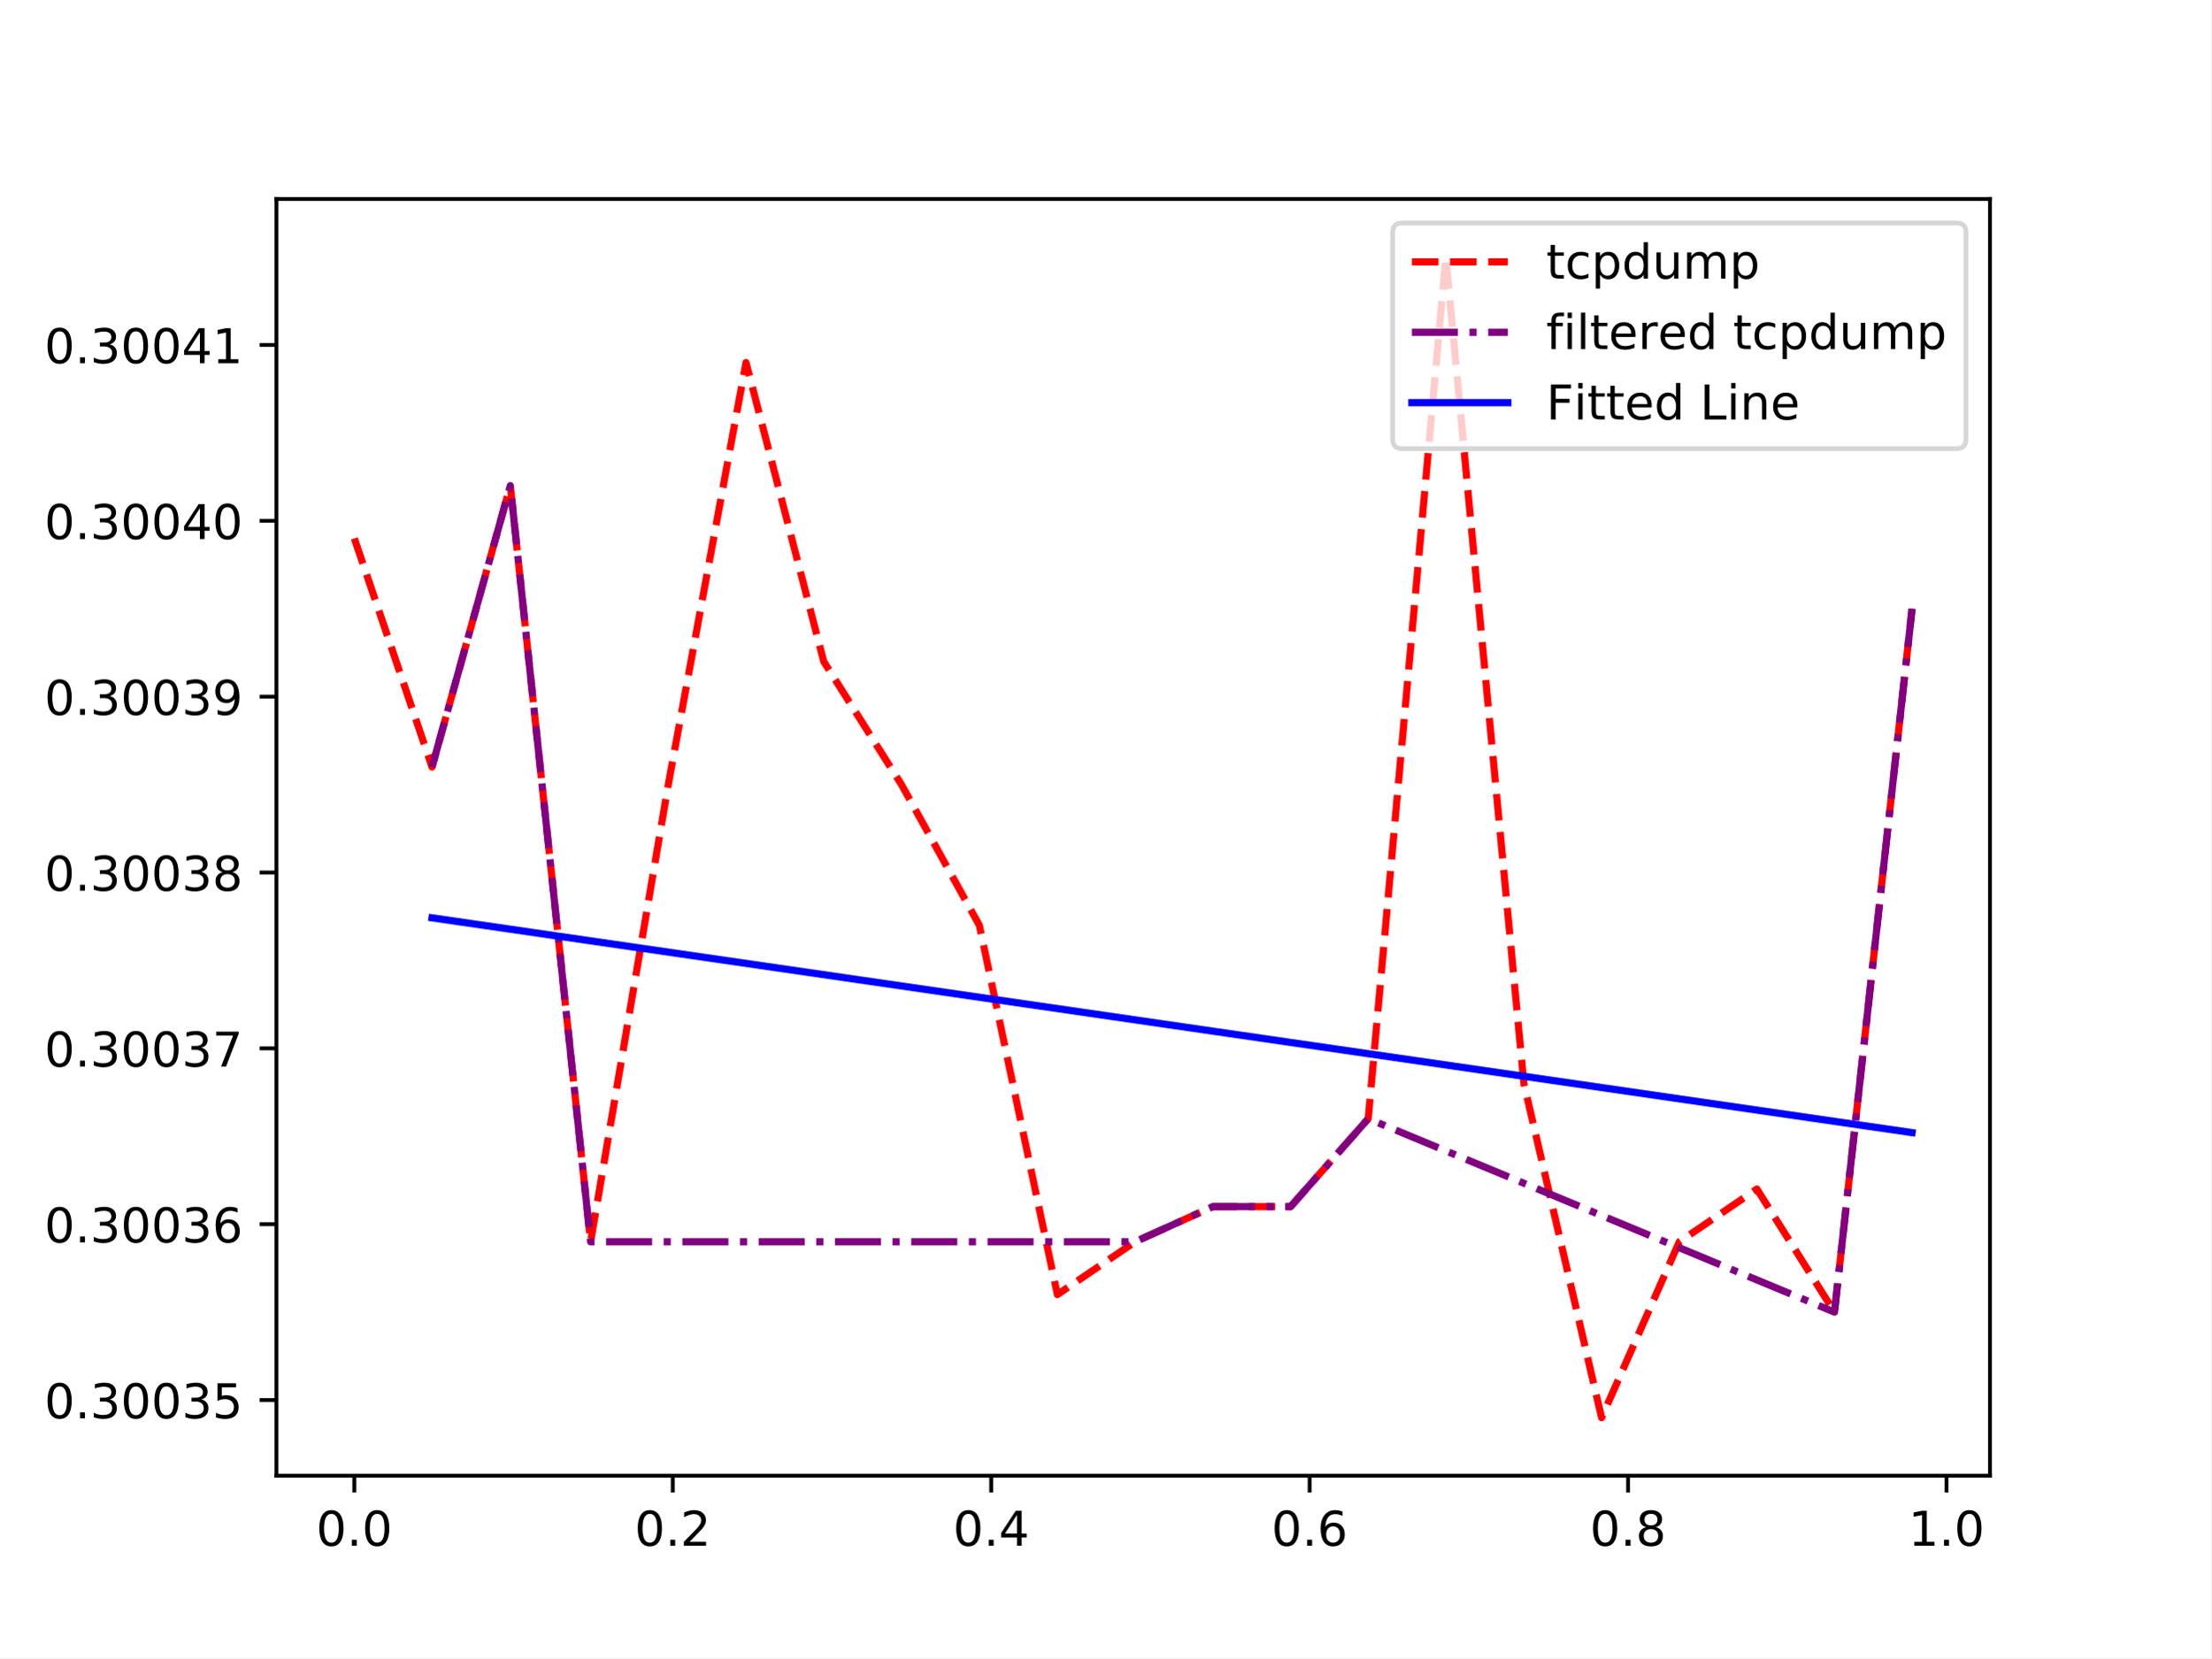
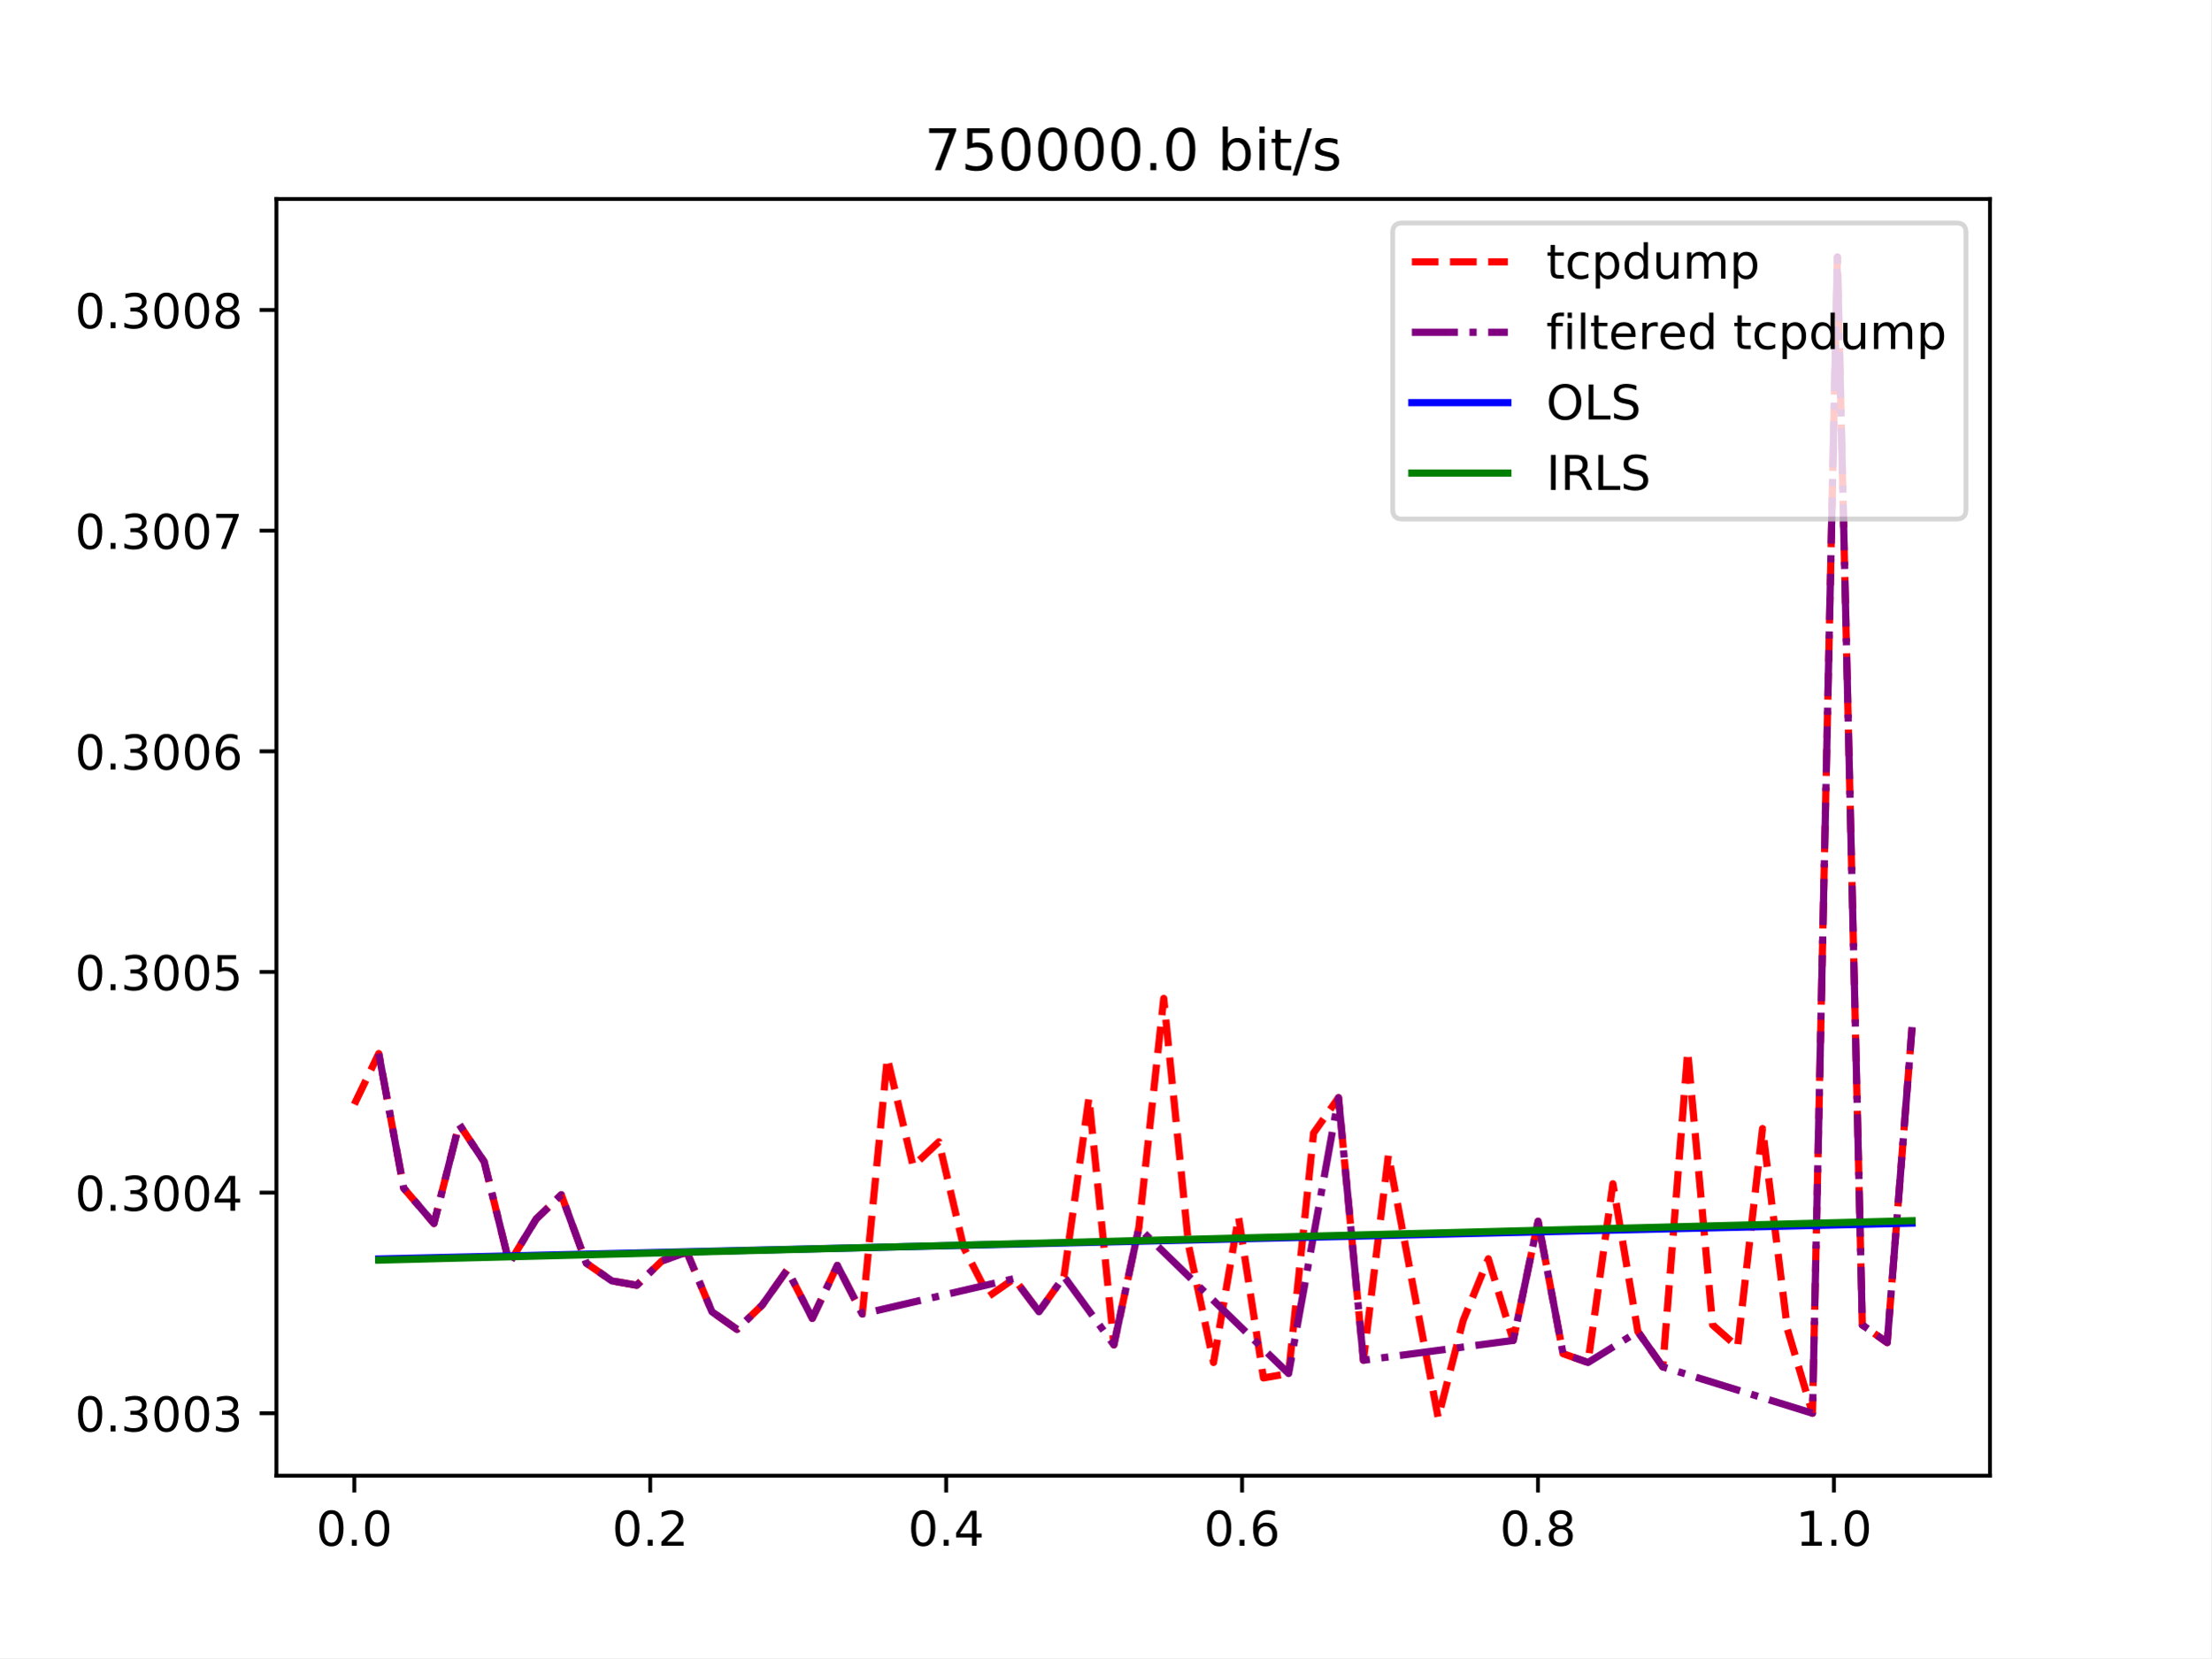
<svg xmlns="http://www.w3.org/2000/svg" xmlns:xlink="http://www.w3.org/1999/xlink" height="345.6pt" version="1.1" viewBox="0 0 460.8 345.6" width="460.8pt">
  <defs>
    <style type="text/css">
*{stroke-linecap:butt;stroke-linejoin:round;}
  </style>
  </defs>
  <g id="figure_1">
    <g id="patch_1">
      <path d="M 0 345.6  L 460.8 345.6  L 460.8 0  L 0 0  z " style="fill:#ffffff;" />
    </g>
    <g id="axes_1">
      <g id="patch_2">
        <path d="M 57.6 307.584  L 414.72 307.584  L 414.72 41.472  L 57.6 41.472  z " style="fill:#ffffff;" />
      </g>
      <g id="matplotlib.axis_1">
        <g id="xtick_1">
          <g id="line2d_1">
            <defs>
-               <path d="M 0 0  L 0 3.5  " id="m78e27f1027" style="stroke:#000000;stroke-width:0.8;" />
-             </defs>
-             <g>
-               <use style="stroke:#000000;stroke-width:0.8;" x="73.833" xlink:href="#m78e27f1027" y="307.584" />
+               <path d="M 0 0  L 0 3.5  " id="m83d2e292e7" style="stroke:#000000;stroke-width:0.8;" />
+             </defs>
+             <g>
+               <use style="stroke:#000000;stroke-width:0.8;" x="73.833" xlink:href="#m83d2e292e7" y="307.584" />
            </g>
          </g>
          <g id="text_1">
            <defs>
              <path d="M 31.781 66.406  Q 24.172 66.406 20.328 58.906  Q 16.5 51.422 16.5 36.375  Q 16.5 21.391 20.328 13.891  Q 24.172 6.391 31.781 6.391  Q 39.453 6.391 43.281 13.891  Q 47.125 21.391 47.125 36.375  Q 47.125 51.422 43.281 58.906  Q 39.453 66.406 31.781 66.406  z M 31.781 74.219  Q 44.047 74.219 50.516 64.516  Q 56.984 54.828 56.984 36.375  Q 56.984 17.969 50.516 8.266  Q 44.047 -1.422 31.781 -1.422  Q 19.531 -1.422 13.062 8.266  Q 6.594 17.969 6.594 36.375  Q 6.594 54.828 13.062 64.516  Q 19.531 74.219 31.781 74.219  z " id="DejaVuSans-30" />
              <path d="M 10.688 12.406  L 21 12.406  L 21 0  L 10.688 0  z " id="DejaVuSans-2e" />
            </defs>
            <g transform="translate(65.88116 322.1824)scale(0.1 -0.1)">
              <use xlink:href="#DejaVuSans-30" />
              <use x="63.623" xlink:href="#DejaVuSans-2e" />
              <use x="95.41" xlink:href="#DejaVuSans-30" />
            </g>
          </g>
        </g>
        <g id="xtick_2">
          <g id="line2d_2">
            <g>
-               <use style="stroke:#000000;stroke-width:0.8;" x="140.199" xlink:href="#m78e27f1027" y="307.584" />
+               <use style="stroke:#000000;stroke-width:0.8;" x="135.506" xlink:href="#m83d2e292e7" y="307.584" />
            </g>
          </g>
          <g id="text_2">
            <defs>
              <path d="M 19.188 8.297  L 53.609 8.297  L 53.609 0  L 7.328 0  L 7.328 8.297  Q 12.938 14.109 22.625 23.891  Q 32.328 33.688 34.812 36.531  Q 39.547 41.844 41.422 45.531  Q 43.312 49.219 43.312 52.781  Q 43.312 58.594 39.234 62.25  Q 35.156 65.922 28.609 65.922  Q 23.969 65.922 18.812 64.312  Q 13.672 62.703 7.812 59.422  L 7.812 69.391  Q 13.766 71.781 18.938 73  Q 24.125 74.219 28.422 74.219  Q 39.75 74.219 46.484 68.547  Q 53.219 62.891 53.219 53.422  Q 53.219 48.922 51.531 44.891  Q 49.859 40.875 45.406 35.406  Q 44.188 33.984 37.641 27.219  Q 31.109 20.453 19.188 8.297  z " id="DejaVuSans-32" />
            </defs>
-             <g transform="translate(132.2476 322.1824)scale(0.1 -0.1)">
+             <g transform="translate(127.5543 322.1824)scale(0.1 -0.1)">
              <use xlink:href="#DejaVuSans-30" />
              <use x="63.623" xlink:href="#DejaVuSans-2e" />
              <use x="95.41" xlink:href="#DejaVuSans-32" />
            </g>
          </g>
        </g>
        <g id="xtick_3">
          <g id="line2d_3">
            <g>
-               <use style="stroke:#000000;stroke-width:0.8;" x="206.566" xlink:href="#m78e27f1027" y="307.584" />
+               <use style="stroke:#000000;stroke-width:0.8;" x="197.179" xlink:href="#m83d2e292e7" y="307.584" />
            </g>
          </g>
          <g id="text_3">
            <defs>
              <path d="M 37.797 64.312  L 12.891 25.391  L 37.797 25.391  z M 35.203 72.906  L 47.609 72.906  L 47.609 25.391  L 58.016 25.391  L 58.016 17.188  L 47.609 17.188  L 47.609 0  L 37.797 0  L 37.797 17.188  L 4.891 17.188  L 4.891 26.703  z " id="DejaVuSans-34" />
            </defs>
-             <g transform="translate(198.614 322.1824)scale(0.1 -0.1)">
+             <g transform="translate(189.2273 322.1824)scale(0.1 -0.1)">
              <use xlink:href="#DejaVuSans-30" />
              <use x="63.623" xlink:href="#DejaVuSans-2e" />
              <use x="95.41" xlink:href="#DejaVuSans-34" />
            </g>
          </g>
        </g>
        <g id="xtick_4">
          <g id="line2d_4">
            <g>
-               <use style="stroke:#000000;stroke-width:0.8;" x="272.932" xlink:href="#m78e27f1027" y="307.584" />
+               <use style="stroke:#000000;stroke-width:0.8;" x="258.852" xlink:href="#m83d2e292e7" y="307.584" />
            </g>
          </g>
          <g id="text_4">
            <defs>
              <path d="M 33.016 40.375  Q 26.375 40.375 22.484 35.828  Q 18.609 31.297 18.609 23.391  Q 18.609 15.531 22.484 10.953  Q 26.375 6.391 33.016 6.391  Q 39.656 6.391 43.531 10.953  Q 47.406 15.531 47.406 23.391  Q 47.406 31.297 43.531 35.828  Q 39.656 40.375 33.016 40.375  z M 52.594 71.297  L 52.594 62.312  Q 48.875 64.062 45.094 64.984  Q 41.312 65.922 37.594 65.922  Q 27.828 65.922 22.672 59.328  Q 17.531 52.734 16.797 39.406  Q 19.672 43.656 24.016 45.922  Q 28.375 48.188 33.594 48.188  Q 44.578 48.188 50.953 41.516  Q 57.328 34.859 57.328 23.391  Q 57.328 12.156 50.688 5.359  Q 44.047 -1.422 33.016 -1.422  Q 20.359 -1.422 13.672 8.266  Q 6.984 17.969 6.984 36.375  Q 6.984 53.656 15.188 63.938  Q 23.391 74.219 37.203 74.219  Q 40.922 74.219 44.703 73.484  Q 48.484 72.75 52.594 71.297  z " id="DejaVuSans-36" />
            </defs>
-             <g transform="translate(264.9804 322.1824)scale(0.1 -0.1)">
+             <g transform="translate(250.9004 322.1824)scale(0.1 -0.1)">
              <use xlink:href="#DejaVuSans-30" />
              <use x="63.623" xlink:href="#DejaVuSans-2e" />
              <use x="95.41" xlink:href="#DejaVuSans-36" />
            </g>
          </g>
        </g>
        <g id="xtick_5">
          <g id="line2d_5">
            <g>
-               <use style="stroke:#000000;stroke-width:0.8;" x="339.298" xlink:href="#m78e27f1027" y="307.584" />
+               <use style="stroke:#000000;stroke-width:0.8;" x="320.525" xlink:href="#m83d2e292e7" y="307.584" />
            </g>
          </g>
          <g id="text_5">
            <defs>
              <path d="M 31.781 34.625  Q 24.75 34.625 20.719 30.859  Q 16.703 27.094 16.703 20.516  Q 16.703 13.922 20.719 10.156  Q 24.75 6.391 31.781 6.391  Q 38.812 6.391 42.859 10.172  Q 46.922 13.969 46.922 20.516  Q 46.922 27.094 42.891 30.859  Q 38.875 34.625 31.781 34.625  z M 21.922 38.812  Q 15.578 40.375 12.031 44.719  Q 8.5 49.078 8.5 55.328  Q 8.5 64.062 14.719 69.141  Q 20.953 74.219 31.781 74.219  Q 42.672 74.219 48.875 69.141  Q 55.078 64.062 55.078 55.328  Q 55.078 49.078 51.531 44.719  Q 48 40.375 41.703 38.812  Q 48.828 37.156 52.797 32.312  Q 56.781 27.484 56.781 20.516  Q 56.781 9.906 50.312 4.234  Q 43.844 -1.422 31.781 -1.422  Q 19.734 -1.422 13.25 4.234  Q 6.781 9.906 6.781 20.516  Q 6.781 27.484 10.781 32.312  Q 14.797 37.156 21.922 38.812  z M 18.312 54.391  Q 18.312 48.734 21.844 45.562  Q 25.391 42.391 31.781 42.391  Q 38.141 42.391 41.719 45.562  Q 45.312 48.734 45.312 54.391  Q 45.312 60.062 41.719 63.234  Q 38.141 66.406 31.781 66.406  Q 25.391 66.406 21.844 63.234  Q 18.312 60.062 18.312 54.391  z " id="DejaVuSans-38" />
            </defs>
-             <g transform="translate(331.3468 322.1824)scale(0.1 -0.1)">
+             <g transform="translate(312.5735 322.1824)scale(0.1 -0.1)">
              <use xlink:href="#DejaVuSans-30" />
              <use x="63.623" xlink:href="#DejaVuSans-2e" />
              <use x="95.41" xlink:href="#DejaVuSans-38" />
            </g>
          </g>
        </g>
        <g id="xtick_6">
          <g id="line2d_6">
            <g>
-               <use style="stroke:#000000;stroke-width:0.8;" x="405.665" xlink:href="#m78e27f1027" y="307.584" />
+               <use style="stroke:#000000;stroke-width:0.8;" x="382.198" xlink:href="#m83d2e292e7" y="307.584" />
            </g>
          </g>
          <g id="text_6">
            <defs>
              <path d="M 12.406 8.297  L 28.516 8.297  L 28.516 63.922  L 10.984 60.406  L 10.984 69.391  L 28.422 72.906  L 38.281 72.906  L 38.281 8.297  L 54.391 8.297  L 54.391 0  L 12.406 0  z " id="DejaVuSans-31" />
            </defs>
-             <g transform="translate(397.7132 322.1824)scale(0.1 -0.1)">
+             <g transform="translate(374.2466 322.1824)scale(0.1 -0.1)">
              <use xlink:href="#DejaVuSans-31" />
              <use x="63.623" xlink:href="#DejaVuSans-2e" />
              <use x="95.41" xlink:href="#DejaVuSans-30" />
            </g>
          </g>
        </g>
      </g>
      <g id="matplotlib.axis_2">
        <g id="ytick_1">
          <g id="line2d_7">
            <defs>
-               <path d="M 0 0  L -3.5 0  " id="m4c27742378" style="stroke:#000000;stroke-width:0.8;" />
-             </defs>
-             <g>
-               <use style="stroke:#000000;stroke-width:0.8;" x="57.6" xlink:href="#m4c27742378" y="291.823" />
+               <path d="M 0 0  L -3.5 0  " id="mc5d2194501" style="stroke:#000000;stroke-width:0.8;" />
+             </defs>
+             <g>
+               <use style="stroke:#000000;stroke-width:0.8;" x="57.6" xlink:href="#mc5d2194501" y="294.568" />
            </g>
          </g>
          <g id="text_7">
            <defs>
              <path d="M 40.578 39.312  Q 47.656 37.797 51.625 33  Q 55.609 28.219 55.609 21.188  Q 55.609 10.406 48.188 4.484  Q 40.766 -1.422 27.094 -1.422  Q 22.516 -1.422 17.656 -0.516  Q 12.797 0.391 7.625 2.203  L 7.625 11.719  Q 11.719 9.328 16.594 8.109  Q 21.484 6.891 26.812 6.891  Q 36.078 6.891 40.938 10.547  Q 45.797 14.203 45.797 21.188  Q 45.797 27.641 41.281 31.266  Q 36.766 34.906 28.719 34.906  L 20.219 34.906  L 20.219 43.016  L 29.109 43.016  Q 36.375 43.016 40.234 45.922  Q 44.094 48.828 44.094 54.297  Q 44.094 59.906 40.109 62.906  Q 36.141 65.922 28.719 65.922  Q 24.656 65.922 20.016 65.031  Q 15.375 64.156 9.812 62.312  L 9.812 71.094  Q 15.438 72.656 20.344 73.438  Q 25.25 74.219 29.594 74.219  Q 40.828 74.219 47.359 69.109  Q 53.906 64.016 53.906 55.328  Q 53.906 49.266 50.438 45.094  Q 46.969 40.922 40.578 39.312  z " id="DejaVuSans-33" />
-               <path d="M 10.797 72.906  L 49.516 72.906  L 49.516 64.594  L 19.828 64.594  L 19.828 46.734  Q 21.969 47.469 24.109 47.828  Q 26.266 48.188 28.422 48.188  Q 40.625 48.188 47.75 41.5  Q 54.891 34.812 54.891 23.391  Q 54.891 11.625 47.562 5.094  Q 40.234 -1.422 26.906 -1.422  Q 22.312 -1.422 17.547 -0.641  Q 12.797 0.141 7.719 1.703  L 7.719 11.625  Q 12.109 9.234 16.797 8.062  Q 21.484 6.891 26.703 6.891  Q 35.156 6.891 40.078 11.328  Q 45.016 15.766 45.016 23.391  Q 45.016 31 40.078 35.438  Q 35.156 39.891 26.703 39.891  Q 22.75 39.891 18.812 39.016  Q 14.891 38.141 10.797 36.281  z " id="DejaVuSans-35" />
-             </defs>
-             <g transform="translate(9.246875 295.6218)scale(0.1 -0.1)">
+             </defs>
+             <g transform="translate(15.60938 298.3674)scale(0.1 -0.1)">
              <use xlink:href="#DejaVuSans-30" />
              <use x="63.623" xlink:href="#DejaVuSans-2e" />
              <use x="95.41" xlink:href="#DejaVuSans-33" />
              <use x="159.033" xlink:href="#DejaVuSans-30" />
              <use x="222.656" xlink:href="#DejaVuSans-30" />
              <use x="286.279" xlink:href="#DejaVuSans-33" />
-               <use x="349.902" xlink:href="#DejaVuSans-35" />
            </g>
          </g>
        </g>
        <g id="ytick_2">
          <g id="line2d_8">
            <g>
-               <use style="stroke:#000000;stroke-width:0.8;" x="57.6" xlink:href="#m4c27742378" y="255.168" />
+               <use style="stroke:#000000;stroke-width:0.8;" x="57.6" xlink:href="#mc5d2194501" y="248.576" />
            </g>
          </g>
          <g id="text_8">
-             <g transform="translate(9.246875 258.9672)scale(0.1 -0.1)">
-               <use xlink:href="#DejaVuSans-30" />
-               <use x="63.623" xlink:href="#DejaVuSans-2e" />
-               <use x="95.41" xlink:href="#DejaVuSans-33" />
-               <use x="159.033" xlink:href="#DejaVuSans-30" />
-               <use x="222.656" xlink:href="#DejaVuSans-30" />
-               <use x="286.279" xlink:href="#DejaVuSans-33" />
-               <use x="349.902" xlink:href="#DejaVuSans-36" />
+             <g transform="translate(15.60938 252.375)scale(0.1 -0.1)">
+               <use xlink:href="#DejaVuSans-30" />
+               <use x="63.623" xlink:href="#DejaVuSans-2e" />
+               <use x="95.41" xlink:href="#DejaVuSans-33" />
+               <use x="159.033" xlink:href="#DejaVuSans-30" />
+               <use x="222.656" xlink:href="#DejaVuSans-30" />
+               <use x="286.279" xlink:href="#DejaVuSans-34" />
            </g>
          </g>
        </g>
        <g id="ytick_3">
          <g id="line2d_9">
            <g>
-               <use style="stroke:#000000;stroke-width:0.8;" x="57.6" xlink:href="#m4c27742378" y="218.513" />
+               <use style="stroke:#000000;stroke-width:0.8;" x="57.6" xlink:href="#mc5d2194501" y="202.583" />
            </g>
          </g>
          <g id="text_9">
            <defs>
-               <path d="M 8.203 72.906  L 55.078 72.906  L 55.078 68.703  L 28.609 0  L 18.312 0  L 43.219 64.594  L 8.203 64.594  z " id="DejaVuSans-37" />
-             </defs>
-             <g transform="translate(9.246875 222.3127)scale(0.1 -0.1)">
-               <use xlink:href="#DejaVuSans-30" />
-               <use x="63.623" xlink:href="#DejaVuSans-2e" />
-               <use x="95.41" xlink:href="#DejaVuSans-33" />
-               <use x="159.033" xlink:href="#DejaVuSans-30" />
-               <use x="222.656" xlink:href="#DejaVuSans-30" />
-               <use x="286.279" xlink:href="#DejaVuSans-33" />
-               <use x="349.902" xlink:href="#DejaVuSans-37" />
+               <path d="M 10.797 72.906  L 49.516 72.906  L 49.516 64.594  L 19.828 64.594  L 19.828 46.734  Q 21.969 47.469 24.109 47.828  Q 26.266 48.188 28.422 48.188  Q 40.625 48.188 47.75 41.5  Q 54.891 34.812 54.891 23.391  Q 54.891 11.625 47.562 5.094  Q 40.234 -1.422 26.906 -1.422  Q 22.312 -1.422 17.547 -0.641  Q 12.797 0.141 7.719 1.703  L 7.719 11.625  Q 12.109 9.234 16.797 8.062  Q 21.484 6.891 26.703 6.891  Q 35.156 6.891 40.078 11.328  Q 45.016 15.766 45.016 23.391  Q 45.016 31 40.078 35.438  Q 35.156 39.891 26.703 39.891  Q 22.75 39.891 18.812 39.016  Q 14.891 38.141 10.797 36.281  z " id="DejaVuSans-35" />
+             </defs>
+             <g transform="translate(15.60938 206.3826)scale(0.1 -0.1)">
+               <use xlink:href="#DejaVuSans-30" />
+               <use x="63.623" xlink:href="#DejaVuSans-2e" />
+               <use x="95.41" xlink:href="#DejaVuSans-33" />
+               <use x="159.033" xlink:href="#DejaVuSans-30" />
+               <use x="222.656" xlink:href="#DejaVuSans-30" />
+               <use x="286.279" xlink:href="#DejaVuSans-35" />
            </g>
          </g>
        </g>
        <g id="ytick_4">
          <g id="line2d_10">
            <g>
-               <use style="stroke:#000000;stroke-width:0.8;" x="57.6" xlink:href="#m4c27742378" y="181.859" />
+               <use style="stroke:#000000;stroke-width:0.8;" x="57.6" xlink:href="#mc5d2194501" y="156.591" />
            </g>
          </g>
          <g id="text_10">
-             <g transform="translate(9.246875 185.6581)scale(0.1 -0.1)">
-               <use xlink:href="#DejaVuSans-30" />
-               <use x="63.623" xlink:href="#DejaVuSans-2e" />
-               <use x="95.41" xlink:href="#DejaVuSans-33" />
-               <use x="159.033" xlink:href="#DejaVuSans-30" />
-               <use x="222.656" xlink:href="#DejaVuSans-30" />
-               <use x="286.279" xlink:href="#DejaVuSans-33" />
-               <use x="349.902" xlink:href="#DejaVuSans-38" />
+             <g transform="translate(15.60938 160.3902)scale(0.1 -0.1)">
+               <use xlink:href="#DejaVuSans-30" />
+               <use x="63.623" xlink:href="#DejaVuSans-2e" />
+               <use x="95.41" xlink:href="#DejaVuSans-33" />
+               <use x="159.033" xlink:href="#DejaVuSans-30" />
+               <use x="222.656" xlink:href="#DejaVuSans-30" />
+               <use x="286.279" xlink:href="#DejaVuSans-36" />
            </g>
          </g>
        </g>
        <g id="ytick_5">
          <g id="line2d_11">
            <g>
-               <use style="stroke:#000000;stroke-width:0.8;" x="57.6" xlink:href="#m4c27742378" y="145.204" />
+               <use style="stroke:#000000;stroke-width:0.8;" x="57.6" xlink:href="#mc5d2194501" y="110.599" />
            </g>
          </g>
          <g id="text_11">
            <defs>
-               <path d="M 10.984 1.516  L 10.984 10.5  Q 14.703 8.734 18.5 7.812  Q 22.312 6.891 25.984 6.891  Q 35.75 6.891 40.891 13.453  Q 46.047 20.016 46.781 33.406  Q 43.953 29.203 39.594 26.953  Q 35.25 24.703 29.984 24.703  Q 19.047 24.703 12.672 31.312  Q 6.297 37.938 6.297 49.422  Q 6.297 60.641 12.938 67.422  Q 19.578 74.219 30.609 74.219  Q 43.266 74.219 49.922 64.516  Q 56.594 54.828 56.594 36.375  Q 56.594 19.141 48.406 8.859  Q 40.234 -1.422 26.422 -1.422  Q 22.703 -1.422 18.891 -0.688  Q 15.094 0.047 10.984 1.516  z M 30.609 32.422  Q 37.25 32.422 41.125 36.953  Q 45.016 41.5 45.016 49.422  Q 45.016 57.281 41.125 61.844  Q 37.25 66.406 30.609 66.406  Q 23.969 66.406 20.094 61.844  Q 16.219 57.281 16.219 49.422  Q 16.219 41.5 20.094 36.953  Q 23.969 32.422 30.609 32.422  z " id="DejaVuSans-39" />
-             </defs>
-             <g transform="translate(9.246875 149.0036)scale(0.1 -0.1)">
-               <use xlink:href="#DejaVuSans-30" />
-               <use x="63.623" xlink:href="#DejaVuSans-2e" />
-               <use x="95.41" xlink:href="#DejaVuSans-33" />
-               <use x="159.033" xlink:href="#DejaVuSans-30" />
-               <use x="222.656" xlink:href="#DejaVuSans-30" />
-               <use x="286.279" xlink:href="#DejaVuSans-33" />
-               <use x="349.902" xlink:href="#DejaVuSans-39" />
+               <path d="M 8.203 72.906  L 55.078 72.906  L 55.078 68.703  L 28.609 0  L 18.312 0  L 43.219 64.594  L 8.203 64.594  z " id="DejaVuSans-37" />
+             </defs>
+             <g transform="translate(15.60938 114.3978)scale(0.1 -0.1)">
+               <use xlink:href="#DejaVuSans-30" />
+               <use x="63.623" xlink:href="#DejaVuSans-2e" />
+               <use x="95.41" xlink:href="#DejaVuSans-33" />
+               <use x="159.033" xlink:href="#DejaVuSans-30" />
+               <use x="222.656" xlink:href="#DejaVuSans-30" />
+               <use x="286.279" xlink:href="#DejaVuSans-37" />
            </g>
          </g>
        </g>
        <g id="ytick_6">
          <g id="line2d_12">
            <g>
-               <use style="stroke:#000000;stroke-width:0.8;" x="57.6" xlink:href="#m4c27742378" y="108.55" />
+               <use style="stroke:#000000;stroke-width:0.8;" x="57.6" xlink:href="#mc5d2194501" y="64.606" />
            </g>
          </g>
          <g id="text_12">
-             <g transform="translate(9.246875 112.349)scale(0.1 -0.1)">
-               <use xlink:href="#DejaVuSans-30" />
-               <use x="63.623" xlink:href="#DejaVuSans-2e" />
-               <use x="95.41" xlink:href="#DejaVuSans-33" />
-               <use x="159.033" xlink:href="#DejaVuSans-30" />
-               <use x="222.656" xlink:href="#DejaVuSans-30" />
-               <use x="286.279" xlink:href="#DejaVuSans-34" />
-               <use x="349.902" xlink:href="#DejaVuSans-30" />
-             </g>
-           </g>
-         </g>
-         <g id="ytick_7">
-           <g id="line2d_13">
-             <g>
-               <use style="stroke:#000000;stroke-width:0.8;" x="57.6" xlink:href="#m4c27742378" y="71.895" />
-             </g>
-           </g>
-           <g id="text_13">
-             <g transform="translate(9.246875 75.69449)scale(0.1 -0.1)">
-               <use xlink:href="#DejaVuSans-30" />
-               <use x="63.623" xlink:href="#DejaVuSans-2e" />
-               <use x="95.41" xlink:href="#DejaVuSans-33" />
-               <use x="159.033" xlink:href="#DejaVuSans-30" />
-               <use x="222.656" xlink:href="#DejaVuSans-30" />
-               <use x="286.279" xlink:href="#DejaVuSans-34" />
-               <use x="349.902" xlink:href="#DejaVuSans-31" />
-             </g>
-           </g>
-         </g>
+             <g transform="translate(15.60938 68.40539)scale(0.1 -0.1)">
+               <use xlink:href="#DejaVuSans-30" />
+               <use x="63.623" xlink:href="#DejaVuSans-2e" />
+               <use x="95.41" xlink:href="#DejaVuSans-33" />
+               <use x="159.033" xlink:href="#DejaVuSans-30" />
+               <use x="222.656" xlink:href="#DejaVuSans-30" />
+               <use x="286.279" xlink:href="#DejaVuSans-38" />
+             </g>
+           </g>
+         </g>
+       </g>
+       <g id="line2d_13">
+         <path clip-path="url(#pc0c453f4d8)" d="M 73.833 230.179  L 78.929 219.601  L 84.131 247.656  L 90.429 255.015  L 95.677 234.318  L 100.895 242.137  L 106.12 263.293  L 111.729 254.095  L 116.969 249.036  L 122.196 263.293  L 127.493 266.973  L 132.691 267.893  L 137.919 262.833  L 143.145 260.994  L 148.366 273.412  L 153.598 277.091  L 158.833 272.032  L 164.055 264.673  L 169.282 274.791  L 174.498 263.753  L 179.701 273.872  L 184.911 220.52  L 190.291 243.057  L 195.657 237.998  L 200.857 260.074  L 206.046 270.192  L 211.345 266.513  L 216.526 273.412  L 221.737 266.053  L 226.934 228.799  L 232.136 280.311  L 237.334 255.935  L 242.524 208.102  L 247.712 259.614  L 252.905 283.99  L 258.118 253.635  L 263.312 287.209  L 268.554 286.29  L 273.762 236.158  L 278.95 228.799  L 284.146 283.53  L 289.349 240.757  L 294.538 268.352  L 299.726 295.488  L 304.925 275.251  L 310.177 262.373  L 315.367 279.391  L 320.552 254.555  L 325.752 282.15  L 330.951 283.99  L 336.136 246.736  L 341.343 277.551  L 346.535 284.91  L 351.728 219.141  L 356.927 276.171  L 362.124 280.77  L 367.318 235.238  L 372.52 277.091  L 377.729 294.568  L 382.919 53.568  L 388.119 276.171  L 393.304 279.851  L 398.487 214.081  " style="fill:none;stroke:#ff0000;stroke-dasharray:5.55,2.4;stroke-dashoffset:0;stroke-width:1.5;" />
      </g>
      <g id="line2d_14">
-         <path clip-path="url(#pdcd1aa904a)" d="M 73.833 112.215  L 90.027 159.866  L 106.344 101.219  L 123.075 258.833  L 139.264 163.532  L 155.462 75.561  L 171.662 137.873  L 187.866 163.532  L 204.095 192.855  L 220.359 269.83  L 236.554 258.833  L 252.773 251.503  L 268.966 251.503  L 285.143 233.175  L 301.319 53.568  L 317.584 225.844  L 333.78 295.488  L 349.972 258.833  L 366.145 247.837  L 382.319 273.495  L 398.487 126.877  " style="fill:none;stroke:#ff0000;stroke-dasharray:5.55,2.4;stroke-dashoffset:0;stroke-width:1.5;" />
+         <path clip-path="url(#pc0c453f4d8)" d="M 78.929 219.601  L 84.131 247.656  L 90.429 255.015  L 95.677 234.318  L 100.895 242.137  L 106.12 263.293  L 111.729 254.095  L 116.969 249.036  L 122.196 263.293  L 127.493 266.973  L 132.691 267.893  L 137.919 262.833  L 143.145 260.994  L 148.366 273.412  L 153.598 277.091  L 158.833 272.032  L 164.055 264.673  L 169.282 274.791  L 174.498 263.753  L 179.701 273.872  L 211.345 266.513  L 216.526 273.412  L 221.737 266.053  L 232.136 280.311  L 237.334 255.935  L 268.554 286.29  L 278.95 228.799  L 284.146 283.53  L 315.367 279.391  L 320.552 254.555  L 325.752 282.15  L 330.951 283.99  L 341.343 277.551  L 346.535 284.91  L 377.729 294.568  L 382.919 53.568  L 388.119 276.171  L 393.304 279.851  L 398.487 214.081  " style="fill:none;stroke:#800080;stroke-dasharray:9.6,2.4,1.5,2.4;stroke-dashoffset:0;stroke-width:1.5;" />
      </g>
      <g id="line2d_15">
-         <path clip-path="url(#pdcd1aa904a)" d="M 90.027 159.866  L 106.344 101.219  L 123.075 258.833  L 236.554 258.833  L 252.773 251.503  L 268.966 251.503  L 285.143 233.175  L 382.319 273.495  L 398.487 126.877  " style="fill:none;stroke:#800080;stroke-dasharray:9.6,2.4,1.5,2.4;stroke-dashoffset:0;stroke-width:1.5;" />
+         <path clip-path="url(#pc0c453f4d8)" d="M 78.929 262.417  L 84.131 262.296  L 90.429 262.149  L 95.677 262.026  L 100.895 261.904  L 106.12 261.782  L 111.729 261.651  L 116.969 261.529  L 122.196 261.407  L 127.493 261.283  L 132.691 261.162  L 137.919 261.04  L 143.145 260.918  L 148.366 260.796  L 153.598 260.673  L 158.833 260.551  L 164.055 260.429  L 169.282 260.307  L 174.498 260.185  L 179.701 260.064  L 211.345 259.325  L 216.526 259.204  L 221.737 259.082  L 232.136 258.839  L 237.334 258.718  L 268.554 257.989  L 278.95 257.746  L 284.146 257.624  L 315.367 256.895  L 320.552 256.774  L 325.752 256.653  L 330.951 256.531  L 341.343 256.289  L 346.535 256.167  L 377.729 255.439  L 382.919 255.317  L 388.119 255.196  L 393.304 255.075  L 398.487 254.954  " style="fill:none;stroke:#0000ff;stroke-linecap:square;stroke-width:1.5;" />
      </g>
      <g id="line2d_16">
-         <path clip-path="url(#pdcd1aa904a)" d="M 90.027 191.306  L 106.344 193.674  L 123.075 196.103  L 236.554 212.574  L 252.773 214.929  L 268.966 217.279  L 285.143 219.627  L 382.319 233.733  L 398.487 236.079  " style="fill:none;stroke:#0000ff;stroke-linecap:square;stroke-width:1.5;" />
+         <path clip-path="url(#pc0c453f4d8)" d="M 78.929 262.658  L 84.131 262.524  L 90.429 262.362  L 95.677 262.227  L 100.895 262.093  L 106.12 261.959  L 111.729 261.815  L 116.969 261.68  L 122.196 261.546  L 127.493 261.409  L 132.691 261.276  L 137.919 261.141  L 143.145 261.007  L 148.366 260.873  L 153.598 260.738  L 158.833 260.603  L 164.055 260.469  L 169.282 260.335  L 174.498 260.201  L 179.701 260.067  L 211.345 259.253  L 216.526 259.12  L 221.737 258.986  L 232.136 258.718  L 237.334 258.585  L 268.554 257.782  L 278.95 257.515  L 284.146 257.381  L 315.367 256.578  L 320.552 256.445  L 325.752 256.311  L 330.951 256.178  L 341.343 255.91  L 346.535 255.777  L 377.729 254.975  L 382.919 254.841  L 388.119 254.707  L 393.304 254.574  L 398.487 254.441  " style="fill:none;stroke:#008000;stroke-linecap:square;stroke-width:1.5;" />
      </g>
      <g id="patch_3">
        <path d="M 57.6 307.584  L 57.6 41.472  " style="fill:none;stroke:#000000;stroke-linecap:square;stroke-linejoin:miter;stroke-width:0.8;" />
      </g>
      <g id="patch_4">
        <path d="M 414.72 307.584  L 414.72 41.472  " style="fill:none;stroke:#000000;stroke-linecap:square;stroke-linejoin:miter;stroke-width:0.8;" />
      </g>
      <g id="patch_5">
        <path d="M 57.6 307.584  L 414.72 307.584  " style="fill:none;stroke:#000000;stroke-linecap:square;stroke-linejoin:miter;stroke-width:0.8;" />
      </g>
      <g id="patch_6">
        <path d="M 57.6 41.472  L 414.72 41.472  " style="fill:none;stroke:#000000;stroke-linecap:square;stroke-linejoin:miter;stroke-width:0.8;" />
      </g>
+       <g id="text_13">
+         <defs>
+           <path id="DejaVuSans-20" />
+           <path d="M 48.688 27.297  Q 48.688 37.203 44.609 42.844  Q 40.531 48.484 33.406 48.484  Q 26.266 48.484 22.188 42.844  Q 18.109 37.203 18.109 27.297  Q 18.109 17.391 22.188 11.75  Q 26.266 6.109 33.406 6.109  Q 40.531 6.109 44.609 11.75  Q 48.688 17.391 48.688 27.297  z M 18.109 46.391  Q 20.953 51.266 25.266 53.625  Q 29.594 56 35.594 56  Q 45.562 56 51.781 48.094  Q 58.016 40.188 58.016 27.297  Q 58.016 14.406 51.781 6.484  Q 45.562 -1.422 35.594 -1.422  Q 29.594 -1.422 25.266 0.953  Q 20.953 3.328 18.109 8.203  L 18.109 0  L 9.078 0  L 9.078 75.984  L 18.109 75.984  z " id="DejaVuSans-62" />
+           <path d="M 9.422 54.688  L 18.406 54.688  L 18.406 0  L 9.422 0  z M 9.422 75.984  L 18.406 75.984  L 18.406 64.594  L 9.422 64.594  z " id="DejaVuSans-69" />
+           <path d="M 18.312 70.219  L 18.312 54.688  L 36.812 54.688  L 36.812 47.703  L 18.312 47.703  L 18.312 18.016  Q 18.312 11.328 20.141 9.422  Q 21.969 7.516 27.594 7.516  L 36.812 7.516  L 36.812 0  L 27.594 0  Q 17.188 0 13.234 3.875  Q 9.281 7.766 9.281 18.016  L 9.281 47.703  L 2.688 47.703  L 2.688 54.688  L 9.281 54.688  L 9.281 70.219  z " id="DejaVuSans-74" />
+           <path d="M 25.391 72.906  L 33.688 72.906  L 8.297 -9.281  L 0 -9.281  z " id="DejaVuSans-2f" />
+           <path d="M 44.281 53.078  L 44.281 44.578  Q 40.484 46.531 36.375 47.5  Q 32.281 48.484 27.875 48.484  Q 21.188 48.484 17.844 46.438  Q 14.5 44.391 14.5 40.281  Q 14.5 37.156 16.891 35.375  Q 19.281 33.594 26.516 31.984  L 29.594 31.297  Q 39.156 29.25 43.188 25.516  Q 47.219 21.781 47.219 15.094  Q 47.219 7.469 41.188 3.016  Q 35.156 -1.422 24.609 -1.422  Q 20.219 -1.422 15.453 -0.562  Q 10.688 0.297 5.422 2  L 5.422 11.281  Q 10.406 8.688 15.234 7.391  Q 20.062 6.109 24.812 6.109  Q 31.156 6.109 34.562 8.281  Q 37.984 10.453 37.984 14.406  Q 37.984 18.062 35.516 20.016  Q 33.062 21.969 24.703 23.781  L 21.578 24.516  Q 13.234 26.266 9.516 29.906  Q 5.812 33.547 5.812 39.891  Q 5.812 47.609 11.281 51.797  Q 16.75 56 26.812 56  Q 31.781 56 36.172 55.266  Q 40.578 54.547 44.281 53.078  z " id="DejaVuSans-73" />
+         </defs>
+         <g transform="translate(192.6488 35.472)scale(0.12 -0.12)">
+           <use xlink:href="#DejaVuSans-37" />
+           <use x="63.623" xlink:href="#DejaVuSans-35" />
+           <use x="127.246" xlink:href="#DejaVuSans-30" />
+           <use x="190.869" xlink:href="#DejaVuSans-30" />
+           <use x="254.492" xlink:href="#DejaVuSans-30" />
+           <use x="318.115" xlink:href="#DejaVuSans-30" />
+           <use x="381.738" xlink:href="#DejaVuSans-2e" />
+           <use x="413.525" xlink:href="#DejaVuSans-30" />
+           <use x="477.148" xlink:href="#DejaVuSans-20" />
+           <use x="508.936" xlink:href="#DejaVuSans-62" />
+           <use x="572.412" xlink:href="#DejaVuSans-69" />
+           <use x="600.195" xlink:href="#DejaVuSans-74" />
+           <use x="639.404" xlink:href="#DejaVuSans-2f" />
+           <use x="673.096" xlink:href="#DejaVuSans-73" />
+         </g>
+       </g>
      <g id="legend_1">
        <g id="patch_7">
-           <path d="M 292.24 93.506  L 407.72 93.506  Q 409.72 93.506 409.72 91.506  L 409.72 48.472  Q 409.72 46.472 407.72 46.472  L 292.24 46.472  Q 290.24 46.472 290.24 48.472  L 290.24 91.506  Q 290.24 93.506 292.24 93.506  z " style="fill:#ffffff;opacity:0.8;stroke:#cccccc;stroke-linejoin:miter;" />
+           <path d="M 292.24 108.184  L 407.72 108.184  Q 409.72 108.184 409.72 106.184  L 409.72 48.472  Q 409.72 46.472 407.72 46.472  L 292.24 46.472  Q 290.24 46.472 290.24 48.472  L 290.24 106.184  Q 290.24 108.184 292.24 108.184  z " style="fill:#ffffff;opacity:0.8;stroke:#cccccc;stroke-linejoin:miter;" />
        </g>
        <g id="line2d_17">
          <path d="M 294.24 54.57  L 314.24 54.57  " style="fill:none;stroke:#ff0000;stroke-dasharray:5.55,2.4;stroke-dashoffset:0;stroke-width:1.5;" />
        </g>
        <g id="line2d_18" />
        <g id="text_14">
          <defs>
-             <path d="M 18.312 70.219  L 18.312 54.688  L 36.812 54.688  L 36.812 47.703  L 18.312 47.703  L 18.312 18.016  Q 18.312 11.328 20.141 9.422  Q 21.969 7.516 27.594 7.516  L 36.812 7.516  L 36.812 0  L 27.594 0  Q 17.188 0 13.234 3.875  Q 9.281 7.766 9.281 18.016  L 9.281 47.703  L 2.688 47.703  L 2.688 54.688  L 9.281 54.688  L 9.281 70.219  z " id="DejaVuSans-74" />
            <path d="M 48.781 52.594  L 48.781 44.188  Q 44.969 46.297 41.141 47.344  Q 37.312 48.391 33.406 48.391  Q 24.656 48.391 19.812 42.844  Q 14.984 37.312 14.984 27.297  Q 14.984 17.281 19.812 11.734  Q 24.656 6.203 33.406 6.203  Q 37.312 6.203 41.141 7.25  Q 44.969 8.297 48.781 10.406  L 48.781 2.094  Q 45.016 0.344 40.984 -0.531  Q 36.969 -1.422 32.422 -1.422  Q 20.062 -1.422 12.781 6.344  Q 5.516 14.109 5.516 27.297  Q 5.516 40.672 12.859 48.328  Q 20.219 56 33.016 56  Q 37.156 56 41.109 55.141  Q 45.062 54.297 48.781 52.594  z " id="DejaVuSans-63" />
            <path d="M 18.109 8.203  L 18.109 -20.797  L 9.078 -20.797  L 9.078 54.688  L 18.109 54.688  L 18.109 46.391  Q 20.953 51.266 25.266 53.625  Q 29.594 56 35.594 56  Q 45.562 56 51.781 48.094  Q 58.016 40.188 58.016 27.297  Q 58.016 14.406 51.781 6.484  Q 45.562 -1.422 35.594 -1.422  Q 29.594 -1.422 25.266 0.953  Q 20.953 3.328 18.109 8.203  z M 48.688 27.297  Q 48.688 37.203 44.609 42.844  Q 40.531 48.484 33.406 48.484  Q 26.266 48.484 22.188 42.844  Q 18.109 37.203 18.109 27.297  Q 18.109 17.391 22.188 11.75  Q 26.266 6.109 33.406 6.109  Q 40.531 6.109 44.609 11.75  Q 48.688 17.391 48.688 27.297  z " id="DejaVuSans-70" />
            <path d="M 45.406 46.391  L 45.406 75.984  L 54.391 75.984  L 54.391 0  L 45.406 0  L 45.406 8.203  Q 42.578 3.328 38.25 0.953  Q 33.938 -1.422 27.875 -1.422  Q 17.969 -1.422 11.734 6.484  Q 5.516 14.406 5.516 27.297  Q 5.516 40.188 11.734 48.094  Q 17.969 56 27.875 56  Q 33.938 56 38.25 53.625  Q 42.578 51.266 45.406 46.391  z M 14.797 27.297  Q 14.797 17.391 18.875 11.75  Q 22.953 6.109 30.078 6.109  Q 37.203 6.109 41.297 11.75  Q 45.406 17.391 45.406 27.297  Q 45.406 37.203 41.297 42.844  Q 37.203 48.484 30.078 48.484  Q 22.953 48.484 18.875 42.844  Q 14.797 37.203 14.797 27.297  z " id="DejaVuSans-64" />
            <path d="M 8.5 21.578  L 8.5 54.688  L 17.484 54.688  L 17.484 21.922  Q 17.484 14.156 20.5 10.266  Q 23.531 6.391 29.594 6.391  Q 36.859 6.391 41.078 11.031  Q 45.312 15.672 45.312 23.688  L 45.312 54.688  L 54.297 54.688  L 54.297 0  L 45.312 0  L 45.312 8.406  Q 42.047 3.422 37.719 1  Q 33.406 -1.422 27.688 -1.422  Q 18.266 -1.422 13.375 4.438  Q 8.5 10.297 8.5 21.578  z M 31.109 56  z " id="DejaVuSans-75" />
            <path d="M 52 44.188  Q 55.375 50.25 60.062 53.125  Q 64.75 56 71.094 56  Q 79.641 56 84.281 50.016  Q 88.922 44.047 88.922 33.016  L 88.922 0  L 79.891 0  L 79.891 32.719  Q 79.891 40.578 77.094 44.375  Q 74.312 48.188 68.609 48.188  Q 61.625 48.188 57.562 43.547  Q 53.516 38.922 53.516 30.906  L 53.516 0  L 44.484 0  L 44.484 32.719  Q 44.484 40.625 41.703 44.406  Q 38.922 48.188 33.109 48.188  Q 26.219 48.188 22.156 43.531  Q 18.109 38.875 18.109 30.906  L 18.109 0  L 9.078 0  L 9.078 54.688  L 18.109 54.688  L 18.109 46.188  Q 21.188 51.219 25.484 53.609  Q 29.781 56 35.688 56  Q 41.656 56 45.828 52.969  Q 50 49.953 52 44.188  z " id="DejaVuSans-6d" />
          </defs>
          <g transform="translate(322.2403 58.07044)scale(0.1 -0.1)">
            <use xlink:href="#DejaVuSans-74" />
            <use x="39.209" xlink:href="#DejaVuSans-63" />
            <use x="94.189" xlink:href="#DejaVuSans-70" />
            <use x="157.666" xlink:href="#DejaVuSans-64" />
            <use x="221.143" xlink:href="#DejaVuSans-75" />
            <use x="284.521" xlink:href="#DejaVuSans-6d" />
            <use x="381.934" xlink:href="#DejaVuSans-70" />
          </g>
        </g>
        <g id="line2d_19">
          <path d="M 294.24 69.249  L 314.24 69.249  " style="fill:none;stroke:#800080;stroke-dasharray:9.6,2.4,1.5,2.4;stroke-dashoffset:0;stroke-width:1.5;" />
        </g>
        <g id="line2d_20" />
        <g id="text_15">
          <defs>
            <path d="M 37.109 75.984  L 37.109 68.5  L 28.516 68.5  Q 23.688 68.5 21.797 66.547  Q 19.922 64.594 19.922 59.516  L 19.922 54.688  L 34.719 54.688  L 34.719 47.703  L 19.922 47.703  L 19.922 0  L 10.891 0  L 10.891 47.703  L 2.297 47.703  L 2.297 54.688  L 10.891 54.688  L 10.891 58.5  Q 10.891 67.625 15.141 71.797  Q 19.391 75.984 28.609 75.984  z " id="DejaVuSans-66" />
-             <path d="M 9.422 54.688  L 18.406 54.688  L 18.406 0  L 9.422 0  z M 9.422 75.984  L 18.406 75.984  L 18.406 64.594  L 9.422 64.594  z " id="DejaVuSans-69" />
            <path d="M 9.422 75.984  L 18.406 75.984  L 18.406 0  L 9.422 0  z " id="DejaVuSans-6c" />
            <path d="M 56.203 29.594  L 56.203 25.203  L 14.891 25.203  Q 15.484 15.922 20.484 11.062  Q 25.484 6.203 34.422 6.203  Q 39.594 6.203 44.453 7.469  Q 49.312 8.734 54.109 11.281  L 54.109 2.781  Q 49.266 0.734 44.188 -0.344  Q 39.109 -1.422 33.891 -1.422  Q 20.797 -1.422 13.156 6.188  Q 5.516 13.812 5.516 26.812  Q 5.516 40.234 12.766 48.109  Q 20.016 56 32.328 56  Q 43.359 56 49.781 48.891  Q 56.203 41.797 56.203 29.594  z M 47.219 32.234  Q 47.125 39.594 43.094 43.984  Q 39.062 48.391 32.422 48.391  Q 24.906 48.391 20.391 44.141  Q 15.875 39.891 15.188 32.172  z " id="DejaVuSans-65" />
            <path d="M 41.109 46.297  Q 39.594 47.172 37.812 47.578  Q 36.031 48 33.891 48  Q 26.266 48 22.188 43.047  Q 18.109 38.094 18.109 28.812  L 18.109 0  L 9.078 0  L 9.078 54.688  L 18.109 54.688  L 18.109 46.188  Q 20.953 51.172 25.484 53.578  Q 30.031 56 36.531 56  Q 37.453 56 38.578 55.875  Q 39.703 55.766 41.062 55.516  z " id="DejaVuSans-72" />
-             <path id="DejaVuSans-20" />
          </defs>
          <g transform="translate(322.2403 72.74856)scale(0.1 -0.1)">
            <use xlink:href="#DejaVuSans-66" />
            <use x="35.205" xlink:href="#DejaVuSans-69" />
            <use x="62.988" xlink:href="#DejaVuSans-6c" />
            <use x="90.771" xlink:href="#DejaVuSans-74" />
            <use x="129.98" xlink:href="#DejaVuSans-65" />
            <use x="191.504" xlink:href="#DejaVuSans-72" />
            <use x="232.586" xlink:href="#DejaVuSans-65" />
            <use x="294.109" xlink:href="#DejaVuSans-64" />
            <use x="357.586" xlink:href="#DejaVuSans-20" />
            <use x="389.373" xlink:href="#DejaVuSans-74" />
            <use x="428.582" xlink:href="#DejaVuSans-63" />
            <use x="483.562" xlink:href="#DejaVuSans-70" />
            <use x="547.039" xlink:href="#DejaVuSans-64" />
            <use x="610.516" xlink:href="#DejaVuSans-75" />
            <use x="673.895" xlink:href="#DejaVuSans-6d" />
            <use x="771.307" xlink:href="#DejaVuSans-70" />
          </g>
        </g>
        <g id="line2d_21">
          <path d="M 294.24 83.927  L 314.24 83.927  " style="fill:none;stroke:#0000ff;stroke-linecap:square;stroke-width:1.5;" />
        </g>
        <g id="line2d_22" />
        <g id="text_16">
          <defs>
-             <path d="M 9.812 72.906  L 51.703 72.906  L 51.703 64.594  L 19.672 64.594  L 19.672 43.109  L 48.578 43.109  L 48.578 34.812  L 19.672 34.812  L 19.672 0  L 9.812 0  z " id="DejaVuSans-46" />
+             <path d="M 39.406 66.219  Q 28.656 66.219 22.328 58.203  Q 16.016 50.203 16.016 36.375  Q 16.016 22.609 22.328 14.594  Q 28.656 6.594 39.406 6.594  Q 50.141 6.594 56.422 14.594  Q 62.703 22.609 62.703 36.375  Q 62.703 50.203 56.422 58.203  Q 50.141 66.219 39.406 66.219  z M 39.406 74.219  Q 54.734 74.219 63.906 63.938  Q 73.094 53.656 73.094 36.375  Q 73.094 19.141 63.906 8.859  Q 54.734 -1.422 39.406 -1.422  Q 24.031 -1.422 14.812 8.828  Q 5.609 19.094 5.609 36.375  Q 5.609 53.656 14.812 63.938  Q 24.031 74.219 39.406 74.219  z " id="DejaVuSans-4f" />
            <path d="M 9.812 72.906  L 19.672 72.906  L 19.672 8.297  L 55.172 8.297  L 55.172 0  L 9.812 0  z " id="DejaVuSans-4c" />
-             <path d="M 54.891 33.016  L 54.891 0  L 45.906 0  L 45.906 32.719  Q 45.906 40.484 42.875 44.328  Q 39.844 48.188 33.797 48.188  Q 26.516 48.188 22.312 43.547  Q 18.109 38.922 18.109 30.906  L 18.109 0  L 9.078 0  L 9.078 54.688  L 18.109 54.688  L 18.109 46.188  Q 21.344 51.125 25.703 53.562  Q 30.078 56 35.797 56  Q 45.219 56 50.047 50.172  Q 54.891 44.344 54.891 33.016  z " id="DejaVuSans-6e" />
+             <path d="M 53.516 70.516  L 53.516 60.891  Q 47.906 63.578 42.922 64.891  Q 37.938 66.219 33.297 66.219  Q 25.25 66.219 20.875 63.094  Q 16.5 59.969 16.5 54.203  Q 16.5 49.359 19.406 46.891  Q 22.312 44.438 30.422 42.922  L 36.375 41.703  Q 47.406 39.594 52.656 34.297  Q 57.906 29 57.906 20.125  Q 57.906 9.516 50.797 4.047  Q 43.703 -1.422 29.984 -1.422  Q 24.812 -1.422 18.969 -0.25  Q 13.141 0.922 6.891 3.219  L 6.891 13.375  Q 12.891 10.016 18.656 8.297  Q 24.422 6.594 29.984 6.594  Q 38.422 6.594 43.016 9.906  Q 47.609 13.234 47.609 19.391  Q 47.609 24.75 44.312 27.781  Q 41.016 30.812 33.5 32.328  L 27.484 33.5  Q 16.453 35.688 11.516 40.375  Q 6.594 45.062 6.594 53.422  Q 6.594 63.094 13.406 68.656  Q 20.219 74.219 32.172 74.219  Q 37.312 74.219 42.625 73.281  Q 47.953 72.359 53.516 70.516  z " id="DejaVuSans-53" />
          </defs>
          <g transform="translate(322.2403 87.42669)scale(0.1 -0.1)">
-             <use xlink:href="#DejaVuSans-46" />
-             <use x="57.41" xlink:href="#DejaVuSans-69" />
-             <use x="85.193" xlink:href="#DejaVuSans-74" />
-             <use x="124.402" xlink:href="#DejaVuSans-74" />
-             <use x="163.611" xlink:href="#DejaVuSans-65" />
-             <use x="225.135" xlink:href="#DejaVuSans-64" />
-             <use x="288.611" xlink:href="#DejaVuSans-20" />
-             <use x="320.398" xlink:href="#DejaVuSans-4c" />
-             <use x="376.111" xlink:href="#DejaVuSans-69" />
-             <use x="403.895" xlink:href="#DejaVuSans-6e" />
-             <use x="467.273" xlink:href="#DejaVuSans-65" />
+             <use xlink:href="#DejaVuSans-4f" />
+             <use x="78.711" xlink:href="#DejaVuSans-4c" />
+             <use x="134.424" xlink:href="#DejaVuSans-53" />
+           </g>
+         </g>
+         <g id="line2d_23">
+           <path d="M 294.24 98.605  L 314.24 98.605  " style="fill:none;stroke:#008000;stroke-linecap:square;stroke-width:1.5;" />
+         </g>
+         <g id="line2d_24" />
+         <g id="text_17">
+           <defs>
+             <path d="M 9.812 72.906  L 19.672 72.906  L 19.672 0  L 9.812 0  z " id="DejaVuSans-49" />
+             <path d="M 44.391 34.188  Q 47.562 33.109 50.562 29.594  Q 53.562 26.078 56.594 19.922  L 66.609 0  L 56 0  L 46.688 18.703  Q 43.062 26.031 39.672 28.422  Q 36.281 30.812 30.422 30.812  L 19.672 30.812  L 19.672 0  L 9.812 0  L 9.812 72.906  L 32.078 72.906  Q 44.578 72.906 50.734 67.672  Q 56.891 62.453 56.891 51.906  Q 56.891 45.016 53.688 40.469  Q 50.484 35.938 44.391 34.188  z M 19.672 64.797  L 19.672 38.922  L 32.078 38.922  Q 39.203 38.922 42.844 42.219  Q 46.484 45.516 46.484 51.906  Q 46.484 58.297 42.844 61.547  Q 39.203 64.797 32.078 64.797  z " id="DejaVuSans-52" />
+           </defs>
+           <g transform="translate(322.2403 102.1048)scale(0.1 -0.1)">
+             <use xlink:href="#DejaVuSans-49" />
+             <use x="29.492" xlink:href="#DejaVuSans-52" />
+             <use x="98.975" xlink:href="#DejaVuSans-4c" />
+             <use x="154.688" xlink:href="#DejaVuSans-53" />
          </g>
        </g>
      </g>
    </g>
  </g>
  <defs>
-     <clipPath id="pdcd1aa904a">
+     <clipPath id="pc0c453f4d8">
      <rect height="266.112" width="357.12" x="57.6" y="41.472" />
    </clipPath>
  </defs>
</svg>
